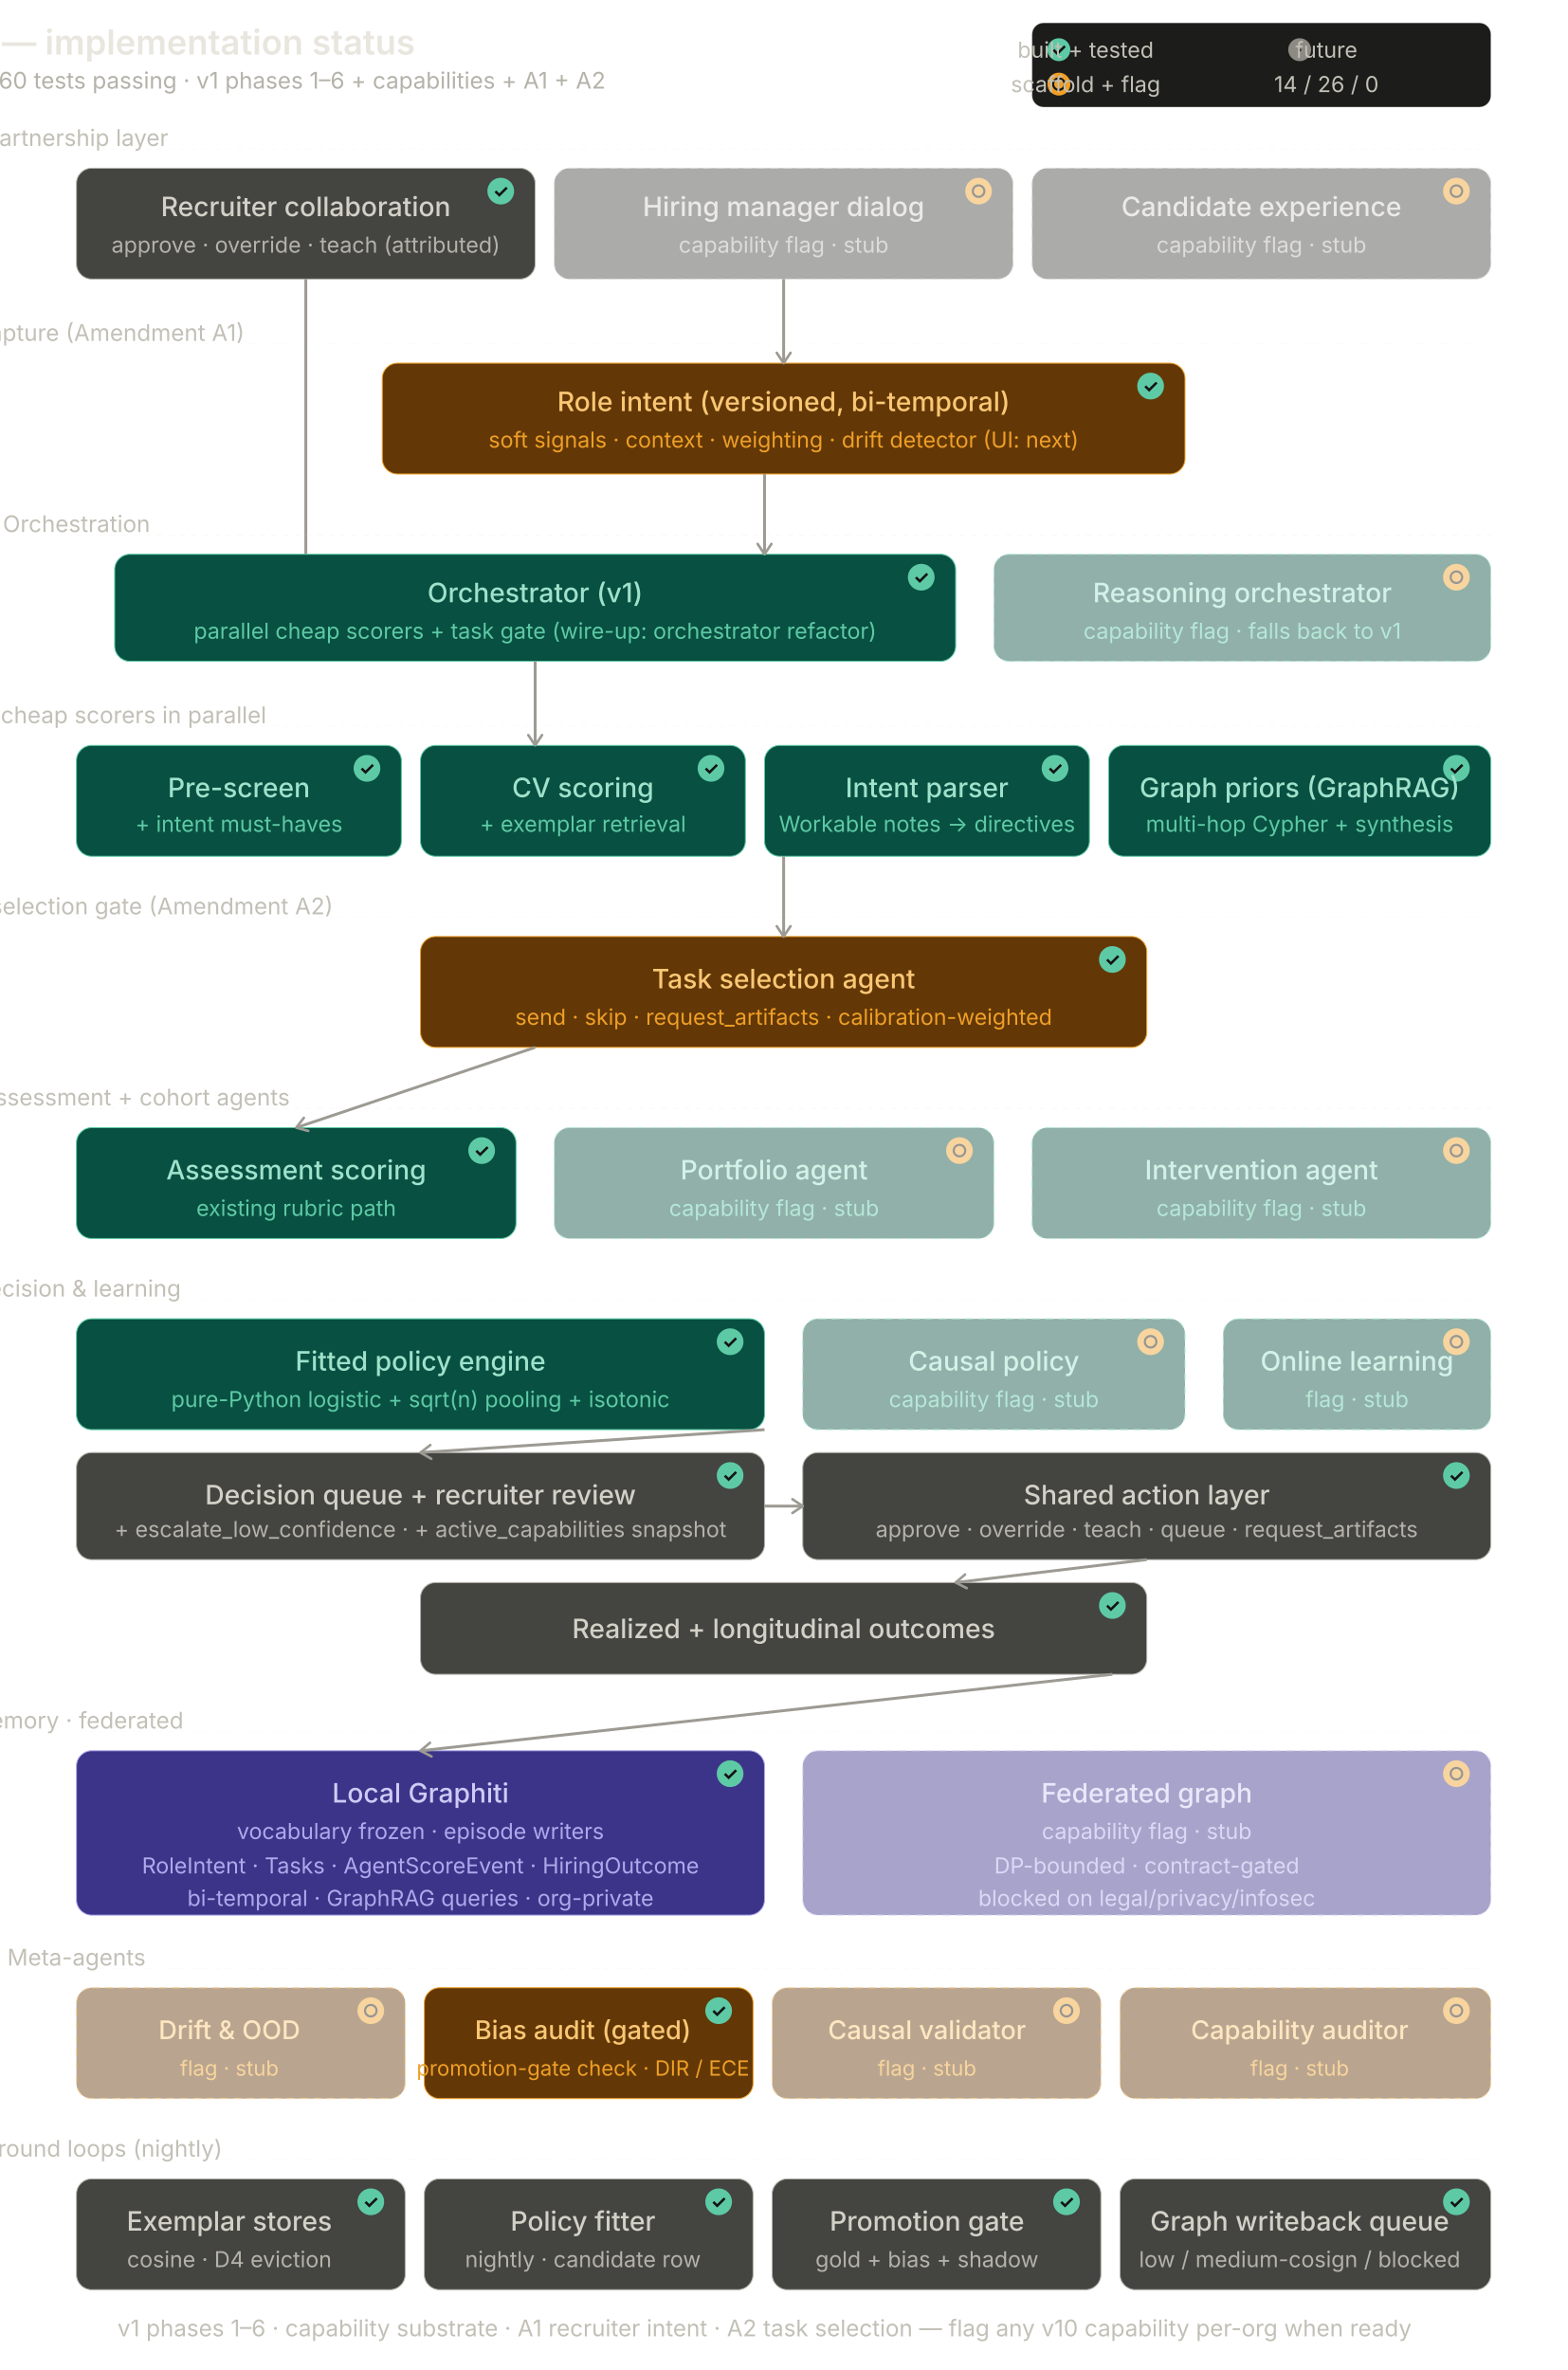
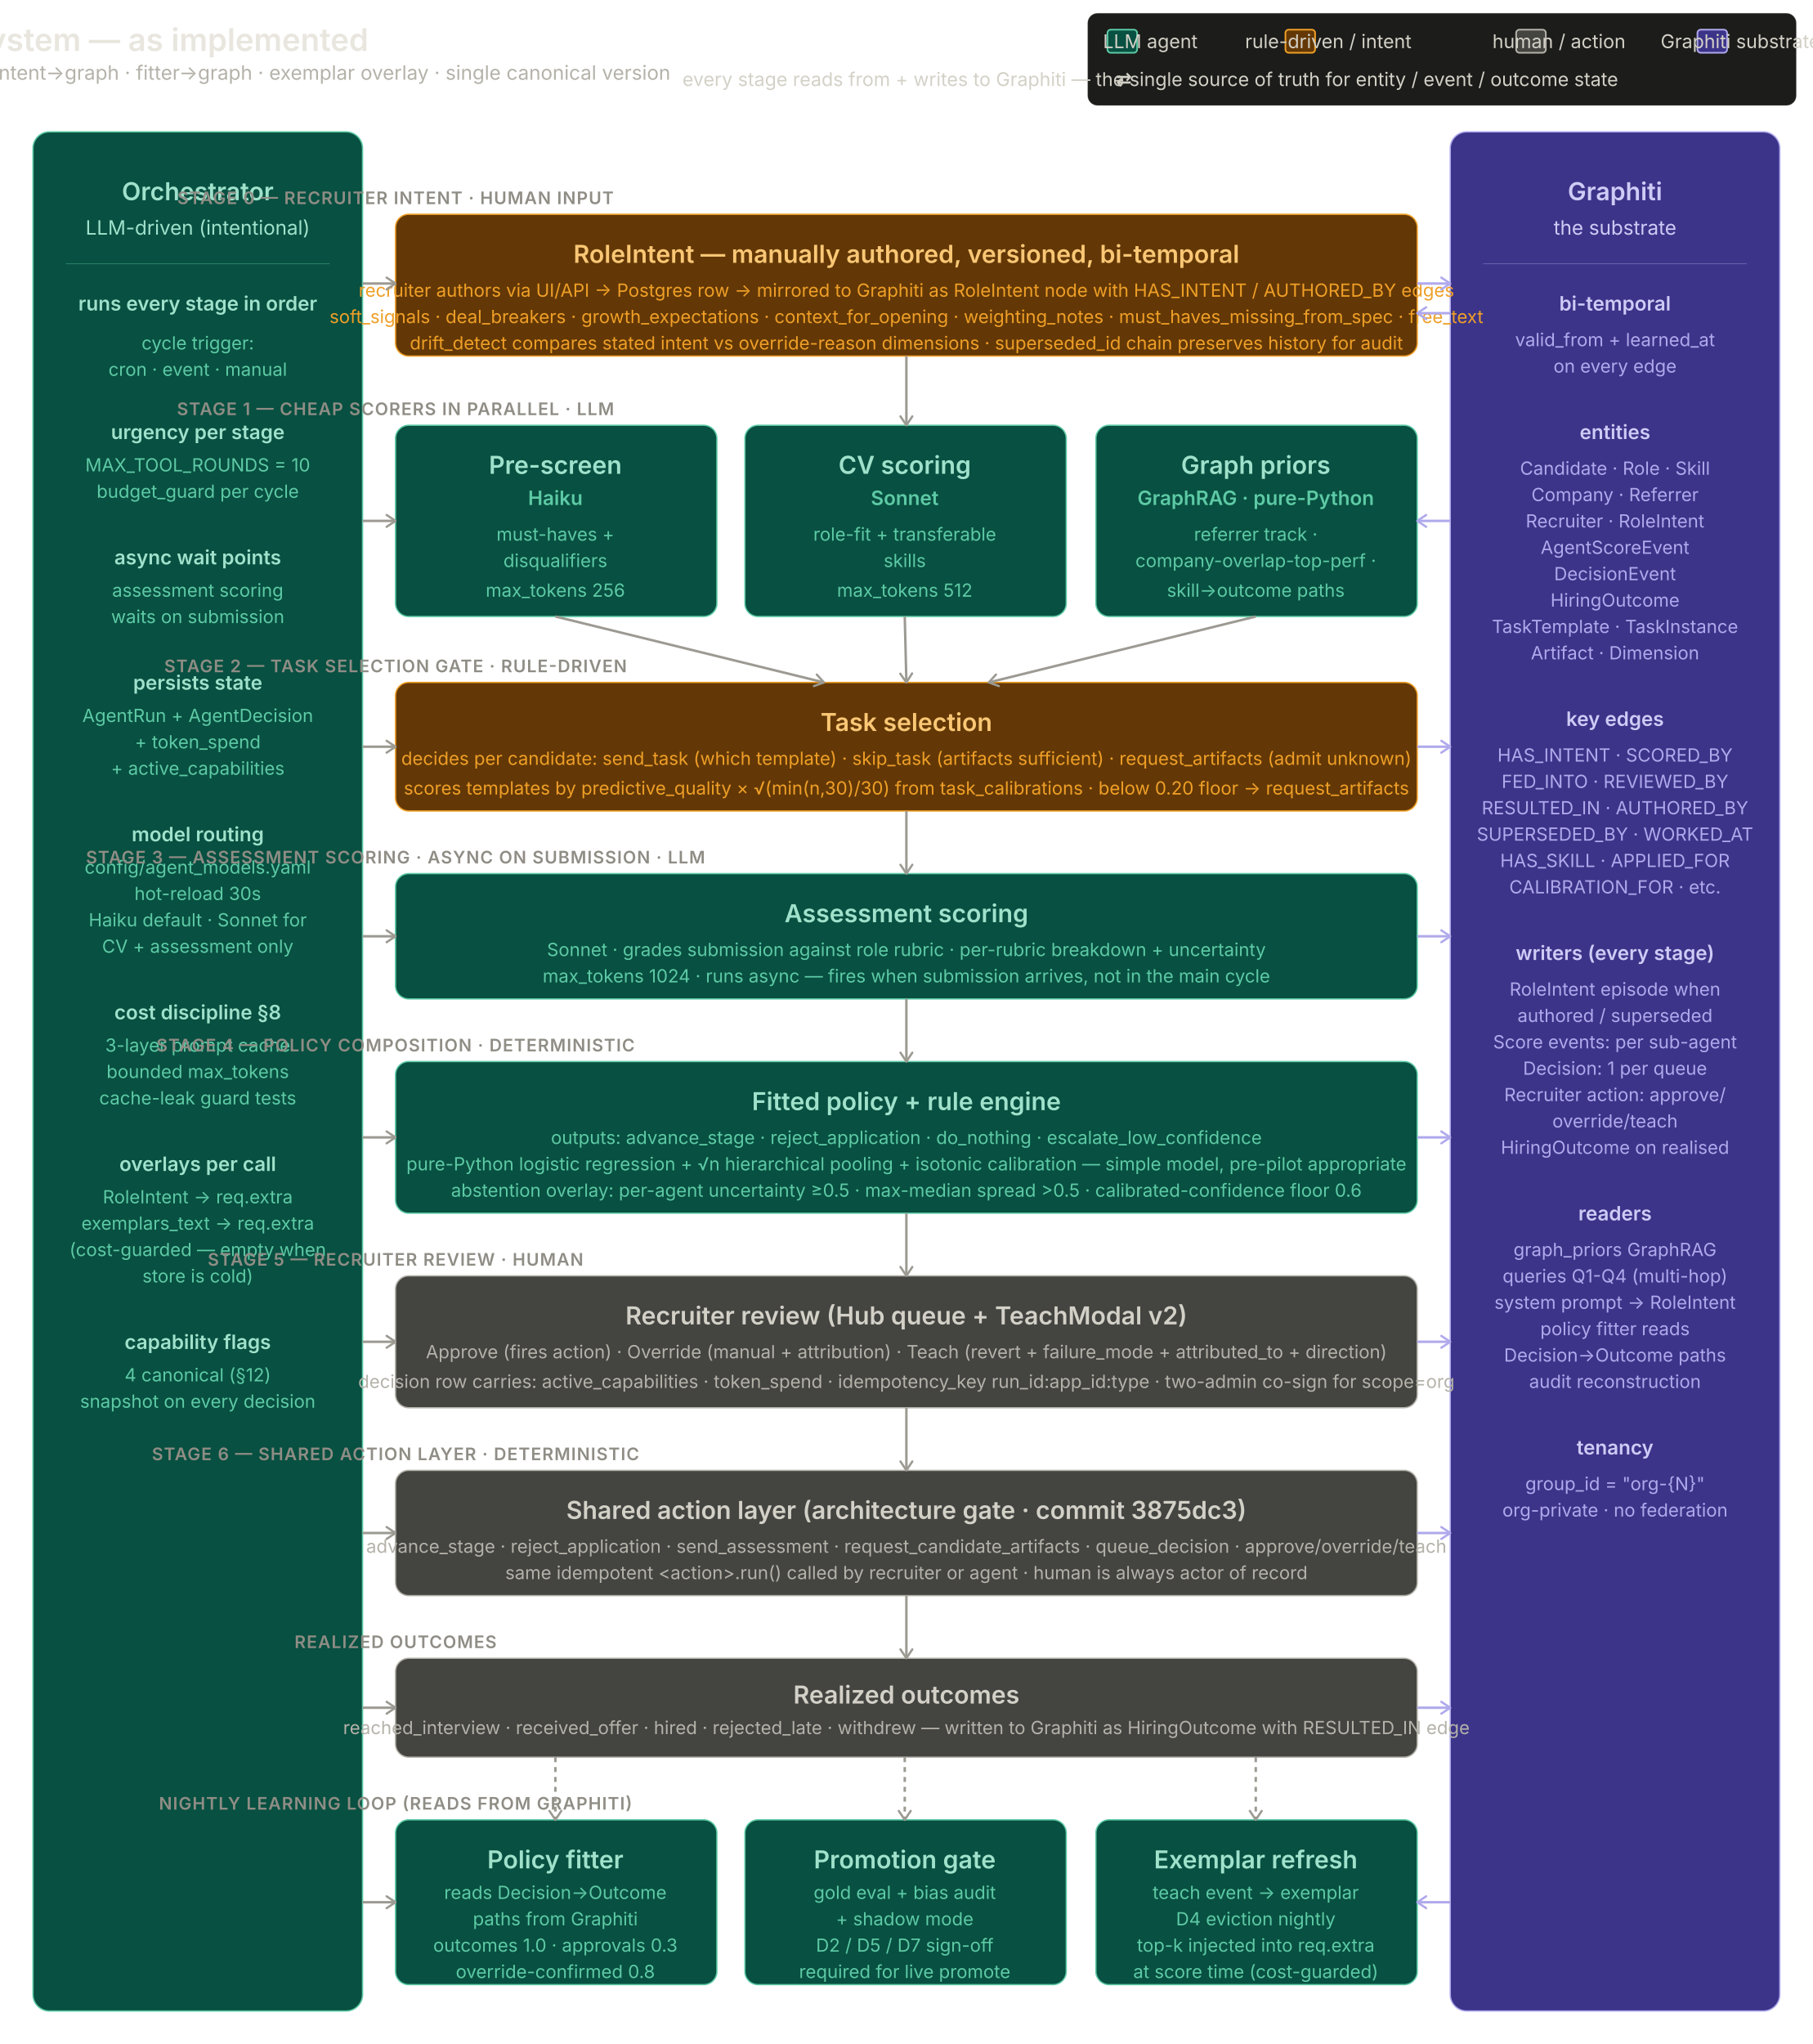
- <svg xmlns="http://www.w3.org/2000/svg" width="100%" viewBox="0 0 820 1240" role="img" font-family="-apple-system, system-ui, 'Segoe UI', sans-serif">
+ <svg xmlns="http://www.w3.org/2000/svg" width="100%" viewBox="0 0 1100 1240" role="img" font-family="-apple-system, system-ui, 'Segoe UI', sans-serif">
  <defs>
    <marker id="arrow" viewBox="0 0 10 10" refX="8" refY="5" markerWidth="6" markerHeight="6" orient="auto-start-reverse">
      <path d="M2 1L8 5L2 9" fill="none" stroke="rgb(156,154,146)" stroke-width="1.5" stroke-linecap="round" stroke-linejoin="round" />
    </marker>
-     <marker id="arrow-dim" viewBox="0 0 10 10" refX="8" refY="5" markerWidth="6" markerHeight="6" orient="auto-start-reverse">
-       <path d="M2 1L8 5L2 9" fill="none" stroke="rgba(222,220,209,0.25)" stroke-width="1.2" stroke-linecap="round" stroke-linejoin="round" />
+     <marker id="arrow-purple" viewBox="0 0 10 10" refX="8" refY="5" markerWidth="6" markerHeight="6" orient="auto-start-reverse">
+       <path d="M2 1L8 5L2 9" fill="none" stroke="rgb(175,169,236)" stroke-width="1.5" stroke-linecap="round" stroke-linejoin="round" />
    </marker>
  </defs>
  <style>
-   .band-label { fill: rgb(194,192,182); font-size: 12px; }
-   .band-line { stroke: rgba(222,220,209,0.15); stroke-width: 0.5; stroke-dasharray: 3 3; }
-   .box { stroke-width: 0.5; }
-   .built { fill: rgb(8,80,65); stroke: rgb(93,202,165); }
-   .built-text-1 { fill: rgb(159,225,203); font-size: 14px; font-weight: 500; }
-   .built-text-2 { fill: rgb(93,202,165); font-size: 11.5px; }
-   .a1a2 { fill: rgb(99,56,6); stroke: rgb(239,159,39); }
-   .a1a2-text-1 { fill: rgb(250,199,117); font-size: 14px; font-weight: 500; }
-   .a1a2-text-2 { fill: rgb(239,159,39); font-size: 11.5px; }
-   .human { fill: rgb(68,68,65); stroke: rgb(180,178,169); }
-   .human-text-1 { fill: rgb(211,209,199); font-size: 14px; font-weight: 500; }
-   .human-text-2 { fill: rgb(180,178,169); font-size: 11.5px; }
-   .graph { fill: rgb(60,52,137); stroke: rgb(175,169,236); }
-   .graph-text-1 { fill: rgb(206,203,246); font-size: 14px; font-weight: 500; }
-   .graph-text-2 { fill: rgb(175,169,236); font-size: 11.5px; }
-   .meta { fill: rgb(99,56,6); stroke: rgb(239,159,39); }
-   .meta-text-1 { fill: rgb(250,199,117); font-size: 13.5px; font-weight: 500; }
-   .meta-text-2 { fill: rgb(239,159,39); font-size: 11px; }
-   .scaffold { opacity: 0.45; stroke-dasharray: 4 3; }
-   .future { opacity: 0.25; stroke-dasharray: 4 3; }
-   .badge-built { fill: rgb(93,202,165); }
-   .badge-scaffold { fill: rgb(239,159,39); }
-   .badge-future { fill: rgb(140,138,131); }
-   .badge-text { fill: rgb(20,20,20); font-size: 9.5px; font-weight: 700; text-anchor: middle; dominant-baseline: central; }
-   .title-text { fill: rgb(232,230,222); font-size: 18px; font-weight: 600; }
-   .subtitle-text { fill: rgb(180,178,169); font-size: 12px; }
-   .legend-text { fill: rgb(194,192,182); font-size: 11.5px; }
-   text { text-anchor: middle; dominant-baseline: central; }
+   text { font-family: -apple-system, system-ui, 'Segoe UI', sans-serif; text-anchor: middle; dominant-baseline: central; }
+   .title { fill: rgb(232,230,222); font-size: 19px; font-weight: 600; }
+   .subtitle { fill: rgb(180,178,169); font-size: 12px; }
+   .legend { fill: rgb(211,209,199); font-size: 11.5px; }
+   .stage-tag { fill: rgb(143,141,133); font-size: 10.5px; font-weight: 600; letter-spacing: 0.05em; }
+   .h1 { font-size: 15px; font-weight: 600; }
+   .h2 { font-size: 12px; }
+   .h3 { font-size: 11px; }
+   .vertical-label { font-size: 16px; font-weight: 600; letter-spacing: 0.1em; }
</style>
-   <text x="40" y="22" class="title-text" text-anchor="start">Recruiter agent — implementation status</text>
-   <text x="40" y="42" class="subtitle-text" text-anchor="start">branch claude/strange-swartz-44fe95 · 260 tests passing · v1 phases 1–6 + capabilities + A1 + A2</text>
-   <g transform="translate(540,12)">
-     <rect width="240" height="44" rx="6" fill="rgb(28,28,26)" stroke="rgba(180,178,169,0.3)" stroke-width="0.5" />
-     <circle cx="14" cy="14" r="6" class="badge-built" />
-     <text x="14" y="14" class="badge-text">✓</text>
-     <text x="28" y="14" class="legend-text" text-anchor="start">built + tested</text>
-     <circle cx="14" cy="32" r="6" class="badge-scaffold" />
-     <text x="14" y="32" class="badge-text">○</text>
-     <text x="28" y="32" class="legend-text" text-anchor="start">scaffold + flag</text>
-     <circle cx="140" cy="14" r="6" class="badge-future" />
-     <text x="140" y="14" class="badge-text">·</text>
-     <text x="154" y="14" class="legend-text" text-anchor="start">future</text>
-     <text x="154" y="32" class="legend-text" text-anchor="start">14 / 26 / 0</text>
-   </g>
-   <text x="40" y="72" class="band-label" text-anchor="start">Partnership layer</text>
-   <line x1="40" y1="78" x2="780" y2="78" class="band-line" />
-   <g>
-     <rect x="40" y="88" width="240" height="58" rx="8" class="box human" />
-     <circle cx="262" cy="100" r="7" class="badge-built" />
-     <text x="262" y="100" class="badge-text">✓</text>
-     <text x="160" y="108" class="human-text-1">Recruiter collaboration</text>
-     <text x="160" y="128" class="human-text-2">approve · override · teach (attributed)</text>
-   </g>
-   <g class="scaffold">
-     <rect x="290" y="88" width="240" height="58" rx="8" class="box human" />
-     <circle cx="512" cy="100" r="7" class="badge-scaffold" />
-     <text x="512" y="100" class="badge-text">○</text>
-     <text x="410" y="108" class="human-text-1">Hiring manager dialog</text>
-     <text x="410" y="128" class="human-text-2">capability flag · stub</text>
-   </g>
-   <g class="scaffold">
-     <rect x="540" y="88" width="240" height="58" rx="8" class="box human" />
-     <circle cx="762" cy="100" r="7" class="badge-scaffold" />
-     <text x="762" y="100" class="badge-text">○</text>
-     <text x="660" y="108" class="human-text-1">Candidate experience</text>
-     <text x="660" y="128" class="human-text-2">capability flag · stub</text>
-   </g>
-   <text x="40" y="174" class="band-label" text-anchor="start">Intent capture (Amendment A1)</text>
-   <line x1="40" y1="180" x2="780" y2="180" class="band-line" />
-   <g>
-     <rect x="200" y="190" width="420" height="58" rx="8" class="box a1a2" />
-     <circle cx="602" cy="202" r="7" class="badge-built" />
-     <text x="602" y="202" class="badge-text">✓</text>
-     <text x="410" y="210" class="a1a2-text-1">Role intent (versioned, bi-temporal)</text>
-     <text x="410" y="230" class="a1a2-text-2">soft signals · context · weighting · drift detector (UI: next)</text>
-   </g>
-   <line x1="160" y1="146" x2="160" y2="298" marker-end="url(#arrow)" stroke="rgb(156,154,146)" stroke-width="1.5" fill="none" />
-   <line x1="410" y1="146" x2="410" y2="190" marker-end="url(#arrow)" stroke="rgb(156,154,146)" stroke-width="1.5" fill="none" />
-   <text x="40" y="274" class="band-label" text-anchor="start">Orchestration</text>
-   <line x1="40" y1="280" x2="780" y2="280" class="band-line" />
-   <g>
-     <rect x="60" y="290" width="440" height="56" rx="8" class="box built" />
-     <circle cx="482" cy="302" r="7" class="badge-built" />
-     <text x="482" y="302" class="badge-text">✓</text>
-     <text x="280" y="310" class="built-text-1">Orchestrator (v1)</text>
-     <text x="280" y="330" class="built-text-2">parallel cheap scorers + task gate (wire-up: orchestrator refactor)</text>
-   </g>
-   <g class="scaffold">
-     <rect x="520" y="290" width="260" height="56" rx="8" class="box built" />
-     <circle cx="762" cy="302" r="7" class="badge-scaffold" />
-     <text x="762" y="302" class="badge-text">○</text>
-     <text x="650" y="310" class="built-text-1">Reasoning orchestrator</text>
-     <text x="650" y="330" class="built-text-2">capability flag · falls back to v1</text>
-   </g>
-   <text x="40" y="374" class="band-label" text-anchor="start">Stage 1 — cheap scorers in parallel</text>
-   <line x1="40" y1="380" x2="780" y2="380" class="band-line" />
-   <g>
-     <rect x="40" y="390" width="170" height="58" rx="8" class="box built" />
-     <circle cx="192" cy="402" r="7" class="badge-built" />
-     <text x="192" y="402" class="badge-text">✓</text>
-     <text x="125" y="412" class="built-text-1">Pre-screen</text>
-     <text x="125" y="431" class="built-text-2">+ intent must-haves</text>
-   </g>
-   <g>
-     <rect x="220" y="390" width="170" height="58" rx="8" class="box built" />
-     <circle cx="372" cy="402" r="7" class="badge-built" />
-     <text x="372" y="402" class="badge-text">✓</text>
-     <text x="305" y="412" class="built-text-1">CV scoring</text>
-     <text x="305" y="431" class="built-text-2">+ exemplar retrieval</text>
-   </g>
-   <g>
-     <rect x="400" y="390" width="170" height="58" rx="8" class="box built" />
-     <circle cx="552" cy="402" r="7" class="badge-built" />
-     <text x="552" y="402" class="badge-text">✓</text>
-     <text x="485" y="412" class="built-text-1">Intent parser</text>
-     <text x="485" y="431" class="built-text-2">Workable notes → directives</text>
-   </g>
-   <g>
-     <rect x="580" y="390" width="200" height="58" rx="8" class="box built" />
-     <circle cx="762" cy="402" r="7" class="badge-built" />
-     <text x="762" y="402" class="badge-text">✓</text>
-     <text x="680" y="412" class="built-text-1">Graph priors (GraphRAG)</text>
-     <text x="680" y="431" class="built-text-2">multi-hop Cypher + synthesis</text>
-   </g>
-   <line x1="280" y1="346" x2="280" y2="390" marker-end="url(#arrow)" stroke="rgb(156,154,146)" stroke-width="1.5" fill="none" />
-   <line x1="400" y1="248" x2="400" y2="290" marker-end="url(#arrow)" stroke="rgb(156,154,146)" stroke-width="1.5" fill="none" />
-   <text x="40" y="474" class="band-label" text-anchor="start">Stage 2 — task selection gate (Amendment A2)</text>
-   <line x1="40" y1="480" x2="780" y2="480" class="band-line" />
-   <g>
-     <rect x="220" y="490" width="380" height="58" rx="8" class="box a1a2" />
-     <circle cx="582" cy="502" r="7" class="badge-built" />
-     <text x="582" y="502" class="badge-text">✓</text>
-     <text x="410" y="512" class="a1a2-text-1">Task selection agent</text>
-     <text x="410" y="532" class="a1a2-text-2">send · skip · request_artifacts · calibration-weighted</text>
-   </g>
-   <line x1="410" y1="448" x2="410" y2="490" marker-end="url(#arrow)" stroke="rgb(156,154,146)" stroke-width="1.5" fill="none" />
-   <text x="40" y="574" class="band-label" text-anchor="start">Stage 3 — assessment + cohort agents</text>
-   <line x1="40" y1="580" x2="780" y2="580" class="band-line" />
-   <g>
-     <rect x="40" y="590" width="230" height="58" rx="8" class="box built" />
-     <circle cx="252" cy="602" r="7" class="badge-built" />
-     <text x="252" y="602" class="badge-text">✓</text>
-     <text x="155" y="612" class="built-text-1">Assessment scoring</text>
-     <text x="155" y="632" class="built-text-2">existing rubric path</text>
-   </g>
-   <g class="scaffold">
-     <rect x="290" y="590" width="230" height="58" rx="8" class="box built" />
-     <circle cx="502" cy="602" r="7" class="badge-scaffold" />
-     <text x="502" y="602" class="badge-text">○</text>
-     <text x="405" y="612" class="built-text-1">Portfolio agent</text>
-     <text x="405" y="632" class="built-text-2">capability flag · stub</text>
-   </g>
-   <g class="scaffold">
-     <rect x="540" y="590" width="240" height="58" rx="8" class="box built" />
-     <circle cx="762" cy="602" r="7" class="badge-scaffold" />
-     <text x="762" y="602" class="badge-text">○</text>
-     <text x="660" y="612" class="built-text-1">Intervention agent</text>
-     <text x="660" y="632" class="built-text-2">capability flag · stub</text>
-   </g>
-   <line x1="280" y1="548" x2="155" y2="590" marker-end="url(#arrow)" stroke="rgb(156,154,146)" stroke-width="1.5" fill="none" />
-   <text x="40" y="674" class="band-label" text-anchor="start">Decision &amp; learning</text>
-   <line x1="40" y1="680" x2="780" y2="680" class="band-line" />
-   <g>
-     <rect x="40" y="690" width="360" height="58" rx="8" class="box built" />
-     <circle cx="382" cy="702" r="7" class="badge-built" />
-     <text x="382" y="702" class="badge-text">✓</text>
-     <text x="220" y="712" class="built-text-1">Fitted policy engine</text>
-     <text x="220" y="732" class="built-text-2">pure-Python logistic + sqrt(n) pooling + isotonic</text>
-   </g>
-   <g class="scaffold">
-     <rect x="420" y="690" width="200" height="58" rx="8" class="box built" />
-     <circle cx="602" cy="702" r="7" class="badge-scaffold" />
-     <text x="602" y="702" class="badge-text">○</text>
-     <text x="520" y="712" class="built-text-1">Causal policy</text>
-     <text x="520" y="732" class="built-text-2">capability flag · stub</text>
-   </g>
-   <g class="scaffold">
-     <rect x="640" y="690" width="140" height="58" rx="8" class="box built" />
-     <circle cx="762" cy="702" r="7" class="badge-scaffold" />
-     <text x="762" y="702" class="badge-text">○</text>
-     <text x="710" y="712" class="built-text-1">Online learning</text>
-     <text x="710" y="732" class="built-text-2">flag · stub</text>
-   </g>
-   <g>
-     <rect x="40" y="760" width="360" height="56" rx="8" class="box human" />
-     <circle cx="382" cy="772" r="7" class="badge-built" />
-     <text x="382" y="772" class="badge-text">✓</text>
-     <text x="220" y="782" class="human-text-1">Decision queue + recruiter review</text>
-     <text x="220" y="800" class="human-text-2">+ escalate_low_confidence · + active_capabilities snapshot</text>
-   </g>
-   <g>
-     <rect x="420" y="760" width="360" height="56" rx="8" class="box human" />
-     <circle cx="762" cy="772" r="7" class="badge-built" />
-     <text x="762" y="772" class="badge-text">✓</text>
-     <text x="600" y="782" class="human-text-1">Shared action layer</text>
-     <text x="600" y="800" class="human-text-2">approve · override · teach · queue · request_artifacts</text>
-   </g>
-   <line x1="400" y1="748" x2="220" y2="760" marker-end="url(#arrow)" stroke="rgb(156,154,146)" stroke-width="1.5" fill="none" />
-   <line x1="400" y1="788" x2="420" y2="788" marker-end="url(#arrow)" stroke="rgb(156,154,146)" stroke-width="1.5" fill="none" />
-   <g>
-     <rect x="220" y="828" width="380" height="48" rx="8" class="box human" />
-     <circle cx="582" cy="840" r="7" class="badge-built" />
-     <text x="582" y="840" class="badge-text">✓</text>
-     <text x="410" y="852" class="human-text-1">Realized + longitudinal outcomes</text>
-   </g>
-   <line x1="600" y1="816" x2="500" y2="828" marker-end="url(#arrow)" stroke="rgb(156,154,146)" stroke-width="1.5" fill="none" />
-   <text x="40" y="900" class="band-label" text-anchor="start">Memory · federated</text>
-   <line x1="40" y1="906" x2="780" y2="906" class="band-line" />
-   <g>
-     <rect x="40" y="916" width="360" height="86" rx="8" class="box graph" />
-     <circle cx="382" cy="928" r="7" class="badge-built" />
-     <text x="382" y="928" class="badge-text">✓</text>
-     <text x="220" y="938" class="graph-text-1">Local Graphiti</text>
-     <text x="220" y="958" class="graph-text-2">vocabulary frozen · episode writers</text>
-     <text x="220" y="976" class="graph-text-2">RoleIntent · Tasks · AgentScoreEvent · HiringOutcome</text>
-     <text x="220" y="993" class="graph-text-2">bi-temporal · GraphRAG queries · org-private</text>
-   </g>
-   <g class="scaffold">
-     <rect x="420" y="916" width="360" height="86" rx="8" class="box graph" />
-     <circle cx="762" cy="928" r="7" class="badge-scaffold" />
-     <text x="762" y="928" class="badge-text">○</text>
-     <text x="600" y="938" class="graph-text-1">Federated graph</text>
-     <text x="600" y="958" class="graph-text-2">capability flag · stub</text>
-     <text x="600" y="976" class="graph-text-2">DP-bounded · contract-gated</text>
-     <text x="600" y="993" class="graph-text-2">blocked on legal/privacy/infosec</text>
-   </g>
-   <line x1="582" y1="876" x2="220" y2="916" marker-end="url(#arrow)" stroke="rgb(156,154,146)" stroke-width="1.5" fill="none" />
-   <text x="40" y="1024" class="band-label" text-anchor="start">Meta-agents</text>
-   <line x1="40" y1="1030" x2="780" y2="1030" class="band-line" />
-   <g class="scaffold">
-     <rect x="40" y="1040" width="172" height="58" rx="8" class="box meta" />
-     <circle cx="194" cy="1052" r="7" class="badge-scaffold" />
-     <text x="194" y="1052" class="badge-text">○</text>
-     <text x="120" y="1062" class="meta-text-1">Drift &amp; OOD</text>
-     <text x="120" y="1082" class="meta-text-2">flag · stub</text>
-   </g>
-   <g>
-     <rect x="222" y="1040" width="172" height="58" rx="8" class="box meta" />
-     <circle cx="376" cy="1052" r="7" class="badge-built" />
-     <text x="376" y="1052" class="badge-text">✓</text>
-     <text x="305" y="1062" class="meta-text-1">Bias audit (gated)</text>
-     <text x="305" y="1082" class="meta-text-2">promotion-gate check · DIR / ECE</text>
-   </g>
-   <g class="scaffold">
-     <rect x="404" y="1040" width="172" height="58" rx="8" class="box meta" />
-     <circle cx="558" cy="1052" r="7" class="badge-scaffold" />
-     <text x="558" y="1052" class="badge-text">○</text>
-     <text x="485" y="1062" class="meta-text-1">Causal validator</text>
-     <text x="485" y="1082" class="meta-text-2">flag · stub</text>
-   </g>
-   <g class="scaffold">
-     <rect x="586" y="1040" width="194" height="58" rx="8" class="box meta" />
-     <circle cx="762" cy="1052" r="7" class="badge-scaffold" />
-     <text x="762" y="1052" class="badge-text">○</text>
-     <text x="680" y="1062" class="meta-text-1">Capability auditor</text>
-     <text x="680" y="1082" class="meta-text-2">flag · stub</text>
-   </g>
-   <text x="40" y="1124" class="band-label" text-anchor="start">Background loops (nightly)</text>
-   <line x1="40" y1="1130" x2="780" y2="1130" class="band-line" />
-   <g>
-     <rect x="40" y="1140" width="172" height="58" rx="8" class="box human" />
-     <circle cx="194" cy="1152" r="7" class="badge-built" />
-     <text x="194" y="1152" class="badge-text">✓</text>
-     <text x="120" y="1162" class="human-text-1">Exemplar stores</text>
-     <text x="120" y="1182" class="human-text-2">cosine · D4 eviction</text>
-   </g>
-   <g>
-     <rect x="222" y="1140" width="172" height="58" rx="8" class="box human" />
-     <circle cx="376" cy="1152" r="7" class="badge-built" />
-     <text x="376" y="1152" class="badge-text">✓</text>
-     <text x="305" y="1162" class="human-text-1">Policy fitter</text>
-     <text x="305" y="1182" class="human-text-2">nightly · candidate row</text>
-   </g>
-   <g>
-     <rect x="404" y="1140" width="172" height="58" rx="8" class="box human" />
-     <circle cx="558" cy="1152" r="7" class="badge-built" />
-     <text x="558" y="1152" class="badge-text">✓</text>
-     <text x="485" y="1162" class="human-text-1">Promotion gate</text>
-     <text x="485" y="1182" class="human-text-2">gold + bias + shadow</text>
-   </g>
-   <g>
-     <rect x="586" y="1140" width="194" height="58" rx="8" class="box human" />
-     <circle cx="762" cy="1152" r="7" class="badge-built" />
-     <text x="762" y="1152" class="badge-text">✓</text>
-     <text x="680" y="1162" class="human-text-1">Graph writeback queue</text>
-     <text x="680" y="1182" class="human-text-2">low / medium-cosign / blocked</text>
-   </g>
-   <text x="400" y="1218" class="band-label">v1 phases 1–6 · capability substrate · A1 recruiter intent · A2 task selection — flag any v10 capability per-org when ready</text>
+   <text x="30" y="24" class="title" text-anchor="start">Recruiter agent system — as implemented</text>
+   <text x="30" y="44" class="subtitle" text-anchor="start">prod head: migration 084 · 287/287 tests · gaps closed: RoleIntent→graph · fitter→graph · exemplar overlay · single canonical version</text>
+   <g transform="translate(660,8)">
+     <rect width="430" height="56" rx="6" fill="rgb(28,28,26)" stroke="rgba(180,178,169,0.3)" stroke-width="0.5" />
+     <rect x="12" y="10" width="18" height="14" rx="2" fill="rgb(8,80,65)" stroke="rgb(93,202,165)" />
+     <text x="38" y="17" class="legend" text-anchor="start">LLM agent</text>
+     <rect x="120" y="10" width="18" height="14" rx="2" fill="rgb(99,56,6)" stroke="rgb(239,159,39)" />
+     <text x="146" y="17" class="legend" text-anchor="start">rule-driven / intent</text>
+     <rect x="260" y="10" width="18" height="14" rx="2" fill="rgb(68,68,65)" stroke="rgb(180,178,169)" />
+     <text x="286" y="17" class="legend" text-anchor="start">human / action</text>
+     <rect x="370" y="10" width="18" height="14" rx="2" fill="rgb(60,52,137)" stroke="rgb(175,169,236)" />
+     <text x="396" y="17" class="legend" text-anchor="start">Graphiti substrate</text>
+     <text x="22" y="40" class="legend" text-anchor="start" fill="rgb(175,169,236)" font-weight="600">⇄</text>
+     <text x="38" y="40" class="legend" text-anchor="start">every stage reads from + writes to Graphiti — the single source of truth for entity / event / outcome state</text>
+   </g>
+   <g>
+     <rect x="20" y="80" width="200" height="1140" rx="10" fill="rgb(8,80,65)" stroke="rgb(93,202,165)" stroke-width="0.8" />
+     <text x="120" y="116" fill="rgb(159,225,203)" class="h1">Orchestrator</text>
+     <text x="120" y="138" fill="rgb(159,225,203)" class="h2">LLM-driven (intentional)</text>
+     <line x1="40" y1="160" x2="200" y2="160" stroke="rgba(93,202,165,0.4)" stroke-width="0.5" />
+     <text x="120" y="184" fill="rgb(159,225,203)" class="h2" font-weight="600">runs every stage in order</text>
+     <text x="120" y="208" fill="rgb(93,202,165)" class="h3">cycle trigger:</text>
+     <text x="120" y="224" fill="rgb(93,202,165)" class="h3">cron · event · manual</text>
+     <text x="120" y="262" fill="rgb(159,225,203)" class="h2" font-weight="600">urgency per stage</text>
+     <text x="120" y="282" fill="rgb(93,202,165)" class="h3">MAX_TOOL_ROUNDS = 10</text>
+     <text x="120" y="298" fill="rgb(93,202,165)" class="h3">budget_guard per cycle</text>
+     <text x="120" y="338" fill="rgb(159,225,203)" class="h2" font-weight="600">async wait points</text>
+     <text x="120" y="358" fill="rgb(93,202,165)" class="h3">assessment scoring</text>
+     <text x="120" y="374" fill="rgb(93,202,165)" class="h3">waits on submission</text>
+     <text x="120" y="414" fill="rgb(159,225,203)" class="h2" font-weight="600">persists state</text>
+     <text x="120" y="434" fill="rgb(93,202,165)" class="h3">AgentRun + AgentDecision</text>
+     <text x="120" y="450" fill="rgb(93,202,165)" class="h3">+ token_spend</text>
+     <text x="120" y="466" fill="rgb(93,202,165)" class="h3">+ active_capabilities</text>
+     <text x="120" y="506" fill="rgb(159,225,203)" class="h2" font-weight="600">model routing</text>
+     <text x="120" y="526" fill="rgb(93,202,165)" class="h3">config/agent_models.yaml</text>
+     <text x="120" y="542" fill="rgb(93,202,165)" class="h3">hot-reload 30s</text>
+     <text x="120" y="558" fill="rgb(93,202,165)" class="h3">Haiku default · Sonnet for</text>
+     <text x="120" y="574" fill="rgb(93,202,165)" class="h3">CV + assessment only</text>
+     <text x="120" y="614" fill="rgb(159,225,203)" class="h2" font-weight="600">cost discipline §8</text>
+     <text x="120" y="634" fill="rgb(93,202,165)" class="h3">3-layer prompt cache</text>
+     <text x="120" y="650" fill="rgb(93,202,165)" class="h3">bounded max_tokens</text>
+     <text x="120" y="666" fill="rgb(93,202,165)" class="h3">cache-leak guard tests</text>
+     <text x="120" y="706" fill="rgb(159,225,203)" class="h2" font-weight="600">overlays per call</text>
+     <text x="120" y="726" fill="rgb(93,202,165)" class="h3">RoleIntent → req.extra</text>
+     <text x="120" y="742" fill="rgb(93,202,165)" class="h3">exemplars_text → req.extra</text>
+     <text x="120" y="758" fill="rgb(93,202,165)" class="h3">(cost-guarded — empty when</text>
+     <text x="120" y="774" fill="rgb(93,202,165)" class="h3">store is cold)</text>
+     <text x="120" y="814" fill="rgb(159,225,203)" class="h2" font-weight="600">capability flags</text>
+     <text x="120" y="834" fill="rgb(93,202,165)" class="h3">4 canonical (§12)</text>
+     <text x="120" y="850" fill="rgb(93,202,165)" class="h3">snapshot on every decision</text>
+   </g>
+   <g>
+     <rect x="880" y="80" width="200" height="1140" rx="10" fill="rgb(60,52,137)" stroke="rgb(175,169,236)" stroke-width="0.8" />
+     <text x="980" y="116" fill="rgb(206,203,246)" class="h1">Graphiti</text>
+     <text x="980" y="138" fill="rgb(206,203,246)" class="h2">the substrate</text>
+     <line x1="900" y1="160" x2="1060" y2="160" stroke="rgba(175,169,236,0.4)" stroke-width="0.5" />
+     <text x="980" y="184" fill="rgb(206,203,246)" class="h2" font-weight="600">bi-temporal</text>
+     <text x="980" y="206" fill="rgb(175,169,236)" class="h3">valid_from + learned_at</text>
+     <text x="980" y="222" fill="rgb(175,169,236)" class="h3">on every edge</text>
+     <text x="980" y="262" fill="rgb(206,203,246)" class="h2" font-weight="600">entities</text>
+     <text x="980" y="284" fill="rgb(175,169,236)" class="h3">Candidate · Role · Skill</text>
+     <text x="980" y="300" fill="rgb(175,169,236)" class="h3">Company · Referrer</text>
+     <text x="980" y="316" fill="rgb(175,169,236)" class="h3">Recruiter · RoleIntent</text>
+     <text x="980" y="332" fill="rgb(175,169,236)" class="h3">AgentScoreEvent</text>
+     <text x="980" y="348" fill="rgb(175,169,236)" class="h3">DecisionEvent</text>
+     <text x="980" y="364" fill="rgb(175,169,236)" class="h3">HiringOutcome</text>
+     <text x="980" y="380" fill="rgb(175,169,236)" class="h3">TaskTemplate · TaskInstance</text>
+     <text x="980" y="396" fill="rgb(175,169,236)" class="h3">Artifact · Dimension</text>
+     <text x="980" y="436" fill="rgb(206,203,246)" class="h2" font-weight="600">key edges</text>
+     <text x="980" y="458" fill="rgb(175,169,236)" class="h3">HAS_INTENT · SCORED_BY</text>
+     <text x="980" y="474" fill="rgb(175,169,236)" class="h3">FED_INTO · REVIEWED_BY</text>
+     <text x="980" y="490" fill="rgb(175,169,236)" class="h3">RESULTED_IN · AUTHORED_BY</text>
+     <text x="980" y="506" fill="rgb(175,169,236)" class="h3">SUPERSEDED_BY · WORKED_AT</text>
+     <text x="980" y="522" fill="rgb(175,169,236)" class="h3">HAS_SKILL · APPLIED_FOR</text>
+     <text x="980" y="538" fill="rgb(175,169,236)" class="h3">CALIBRATION_FOR · etc.</text>
+     <text x="980" y="578" fill="rgb(206,203,246)" class="h2" font-weight="600">writers (every stage)</text>
+     <text x="980" y="600" fill="rgb(175,169,236)" class="h3">RoleIntent episode when</text>
+     <text x="980" y="616" fill="rgb(175,169,236)" class="h3">authored / superseded</text>
+     <text x="980" y="632" fill="rgb(175,169,236)" class="h3">Score events: per sub-agent</text>
+     <text x="980" y="648" fill="rgb(175,169,236)" class="h3">Decision: 1 per queue</text>
+     <text x="980" y="664" fill="rgb(175,169,236)" class="h3">Recruiter action: approve/</text>
+     <text x="980" y="680" fill="rgb(175,169,236)" class="h3">override/teach</text>
+     <text x="980" y="696" fill="rgb(175,169,236)" class="h3">HiringOutcome on realised</text>
+     <text x="980" y="736" fill="rgb(206,203,246)" class="h2" font-weight="600">readers</text>
+     <text x="980" y="758" fill="rgb(175,169,236)" class="h3">graph_priors GraphRAG</text>
+     <text x="980" y="774" fill="rgb(175,169,236)" class="h3">queries Q1-Q4 (multi-hop)</text>
+     <text x="980" y="790" fill="rgb(175,169,236)" class="h3">system prompt → RoleIntent</text>
+     <text x="980" y="806" fill="rgb(175,169,236)" class="h3">policy fitter reads</text>
+     <text x="980" y="822" fill="rgb(175,169,236)" class="h3">Decision→Outcome paths</text>
+     <text x="980" y="838" fill="rgb(175,169,236)" class="h3">audit reconstruction</text>
+     <text x="980" y="878" fill="rgb(206,203,246)" class="h2" font-weight="600">tenancy</text>
+     <text x="980" y="900" fill="rgb(175,169,236)" class="h3">group_id = "org-{N}"</text>
+     <text x="980" y="916" fill="rgb(175,169,236)" class="h3">org-private · no federation</text>
+   </g>
+   <g>
+     <text x="240" y="120" class="stage-tag" text-anchor="start">STAGE 0 — RECRUITER INTENT · HUMAN INPUT</text>
+     <rect x="240" y="130" width="620" height="86" rx="8" fill="rgb(99,56,6)" stroke="rgb(239,159,39)" stroke-width="0.8" />
+     <text x="550" y="154" fill="rgb(250,199,117)" class="h1">RoleIntent — manually authored, versioned, bi-temporal</text>
+     <text x="550" y="176" fill="rgb(239,159,39)" class="h3">recruiter authors via UI/API → Postgres row → mirrored to Graphiti as RoleIntent node with HAS_INTENT / AUTHORED_BY edges</text>
+     <text x="550" y="192" fill="rgb(239,159,39)" class="h3">soft_signals · deal_breakers · growth_expectations · context_for_opening · weighting_notes · must_haves_missing_from_spec · free_text</text>
+     <text x="550" y="208" fill="rgb(239,159,39)" class="h3">drift_detect compares stated intent vs override-reason dimensions · superseded_id chain preserves history for audit</text>
+   </g>
+   <g>
+     <text x="240" y="248" class="stage-tag" text-anchor="start">STAGE 1 — CHEAP SCORERS IN PARALLEL · LLM</text>
+     <rect x="240" y="258" width="195" height="116" rx="8" fill="rgb(8,80,65)" stroke="rgb(93,202,165)" stroke-width="0.8" />
+     <text x="337" y="282" fill="rgb(159,225,203)" class="h1">Pre-screen</text>
+     <text x="337" y="302" fill="rgb(93,202,165)" class="h2" font-weight="600">Haiku</text>
+     <text x="337" y="324" fill="rgb(93,202,165)" class="h3">must-haves +</text>
+     <text x="337" y="340" fill="rgb(93,202,165)" class="h3">disqualifiers</text>
+     <text x="337" y="358" fill="rgb(93,202,165)" class="h3">max_tokens 256</text>
+     <rect x="452" y="258" width="195" height="116" rx="8" fill="rgb(8,80,65)" stroke="rgb(93,202,165)" stroke-width="0.8" />
+     <text x="549" y="282" fill="rgb(159,225,203)" class="h1">CV scoring</text>
+     <text x="549" y="302" fill="rgb(93,202,165)" class="h2" font-weight="600">Sonnet</text>
+     <text x="549" y="324" fill="rgb(93,202,165)" class="h3">role-fit + transferable</text>
+     <text x="549" y="340" fill="rgb(93,202,165)" class="h3">skills</text>
+     <text x="549" y="358" fill="rgb(93,202,165)" class="h3">max_tokens 512</text>
+     <rect x="665" y="258" width="195" height="116" rx="8" fill="rgb(8,80,65)" stroke="rgb(93,202,165)" stroke-width="0.8" />
+     <text x="762" y="282" fill="rgb(159,225,203)" class="h1">Graph priors</text>
+     <text x="762" y="302" fill="rgb(93,202,165)" class="h2" font-weight="600">GraphRAG · pure-Python</text>
+     <text x="762" y="324" fill="rgb(93,202,165)" class="h3">referrer track ·</text>
+     <text x="762" y="340" fill="rgb(93,202,165)" class="h3">company-overlap-top-perf ·</text>
+     <text x="762" y="358" fill="rgb(93,202,165)" class="h3">skill→outcome paths</text>
+   </g>
+   <g>
+     <text x="240" y="404" class="stage-tag" text-anchor="start">STAGE 2 — TASK SELECTION GATE · RULE-DRIVEN</text>
+     <rect x="240" y="414" width="620" height="78" rx="8" fill="rgb(99,56,6)" stroke="rgb(239,159,39)" stroke-width="0.8" />
+     <text x="550" y="438" fill="rgb(250,199,117)" class="h1">Task selection</text>
+     <text x="550" y="460" fill="rgb(239,159,39)" class="h3">decides per candidate: send_task (which template) · skip_task (artifacts sufficient) · request_artifacts (admit unknown)</text>
+     <text x="550" y="478" fill="rgb(239,159,39)" class="h3">scores templates by predictive_quality × √(min(n,30)/30) from task_calibrations · below 0.20 floor → request_artifacts</text>
+   </g>
+   <g>
+     <text x="240" y="520" class="stage-tag" text-anchor="start">STAGE 3 — ASSESSMENT SCORING · ASYNC ON SUBMISSION · LLM</text>
+     <rect x="240" y="530" width="620" height="76" rx="8" fill="rgb(8,80,65)" stroke="rgb(93,202,165)" stroke-width="0.8" />
+     <text x="550" y="554" fill="rgb(159,225,203)" class="h1">Assessment scoring</text>
+     <text x="550" y="576" fill="rgb(93,202,165)" class="h3">Sonnet · grades submission against role rubric · per-rubric breakdown + uncertainty</text>
+     <text x="550" y="592" fill="rgb(93,202,165)" class="h3">max_tokens 1024 · runs async — fires when submission arrives, not in the main cycle</text>
+   </g>
+   <g>
+     <text x="240" y="634" class="stage-tag" text-anchor="start">STAGE 4 — POLICY COMPOSITION · DETERMINISTIC</text>
+     <rect x="240" y="644" width="620" height="92" rx="8" fill="rgb(8,80,65)" stroke="rgb(93,202,165)" stroke-width="0.8" />
+     <text x="550" y="668" fill="rgb(159,225,203)" class="h1">Fitted policy + rule engine</text>
+     <text x="550" y="690" fill="rgb(93,202,165)" class="h3">outputs: advance_stage · reject_application · do_nothing · escalate_low_confidence</text>
+     <text x="550" y="706" fill="rgb(93,202,165)" class="h3">pure-Python logistic regression + √n hierarchical pooling + isotonic calibration — simple model, pre-pilot appropriate</text>
+     <text x="550" y="722" fill="rgb(93,202,165)" class="h3">abstention overlay: per-agent uncertainty ≥0.5 · max-median spread &gt;0.5 · calibrated-confidence floor 0.6</text>
+   </g>
+   <g>
+     <text x="240" y="764" class="stage-tag" text-anchor="start">STAGE 5 — RECRUITER REVIEW · HUMAN</text>
+     <rect x="240" y="774" width="620" height="80" rx="8" fill="rgb(68,68,65)" stroke="rgb(180,178,169)" stroke-width="0.8" />
+     <text x="550" y="798" fill="rgb(211,209,199)" class="h1">Recruiter review (Hub queue + TeachModal v2)</text>
+     <text x="550" y="820" fill="rgb(180,178,169)" class="h3">Approve (fires action) · Override (manual + attribution) · Teach (revert + failure_mode + attributed_to + direction)</text>
+     <text x="550" y="838" fill="rgb(180,178,169)" class="h3">decision row carries: active_capabilities · token_spend · idempotency_key run_id:app_id:type · two-admin co-sign for scope=org</text>
+   </g>
+   <g>
+     <text x="240" y="882" class="stage-tag" text-anchor="start">STAGE 6 — SHARED ACTION LAYER · DETERMINISTIC</text>
+     <rect x="240" y="892" width="620" height="76" rx="8" fill="rgb(68,68,65)" stroke="rgb(180,178,169)" stroke-width="0.8" />
+     <text x="550" y="916" fill="rgb(211,209,199)" class="h1">Shared action layer (architecture gate · commit 3875dc3)</text>
+     <text x="550" y="938" fill="rgb(180,178,169)" class="h3">advance_stage · reject_application · send_assessment · request_candidate_artifacts · queue_decision · approve/override/teach</text>
+     <text x="550" y="954" fill="rgb(180,178,169)" class="h3">same idempotent &lt;action&gt;.run() called by recruiter or agent · human is always actor of record</text>
+   </g>
+   <g>
+     <text x="240" y="996" class="stage-tag" text-anchor="start">REALIZED OUTCOMES</text>
+     <rect x="240" y="1006" width="620" height="60" rx="8" fill="rgb(68,68,65)" stroke="rgb(180,178,169)" stroke-width="0.8" />
+     <text x="550" y="1028" fill="rgb(211,209,199)" class="h1">Realized outcomes</text>
+     <text x="550" y="1048" fill="rgb(180,178,169)" class="h3">reached_interview · received_offer · hired · rejected_late · withdrew — written to Graphiti as HiringOutcome with RESULTED_IN edge</text>
+   </g>
+   <g>
+     <text x="240" y="1094" class="stage-tag" text-anchor="start">NIGHTLY LEARNING LOOP (READS FROM GRAPHITI)</text>
+     <rect x="240" y="1104" width="195" height="100" rx="8" fill="rgb(8,80,65)" stroke="rgb(93,202,165)" stroke-width="0.8" />
+     <text x="337" y="1128" fill="rgb(159,225,203)" class="h1">Policy fitter</text>
+     <text x="337" y="1148" fill="rgb(93,202,165)" class="h3">reads Decision→Outcome</text>
+     <text x="337" y="1164" fill="rgb(93,202,165)" class="h3">paths from Graphiti</text>
+     <text x="337" y="1180" fill="rgb(93,202,165)" class="h3">outcomes 1.0 · approvals 0.3</text>
+     <text x="337" y="1196" fill="rgb(93,202,165)" class="h3">override-confirmed 0.8</text>
+     <rect x="452" y="1104" width="195" height="100" rx="8" fill="rgb(8,80,65)" stroke="rgb(93,202,165)" stroke-width="0.8" />
+     <text x="549" y="1128" fill="rgb(159,225,203)" class="h1">Promotion gate</text>
+     <text x="549" y="1148" fill="rgb(93,202,165)" class="h3">gold eval + bias audit</text>
+     <text x="549" y="1164" fill="rgb(93,202,165)" class="h3">+ shadow mode</text>
+     <text x="549" y="1180" fill="rgb(93,202,165)" class="h3">D2 / D5 / D7 sign-off</text>
+     <text x="549" y="1196" fill="rgb(93,202,165)" class="h3">required for live promote</text>
+     <rect x="665" y="1104" width="195" height="100" rx="8" fill="rgb(8,80,65)" stroke="rgb(93,202,165)" stroke-width="0.8" />
+     <text x="762" y="1128" fill="rgb(159,225,203)" class="h1">Exemplar refresh</text>
+     <text x="762" y="1148" fill="rgb(93,202,165)" class="h3">teach event → exemplar</text>
+     <text x="762" y="1164" fill="rgb(93,202,165)" class="h3">D4 eviction nightly</text>
+     <text x="762" y="1180" fill="rgb(93,202,165)" class="h3">top-k injected into req.extra</text>
+     <text x="762" y="1196" fill="rgb(93,202,165)" class="h3">at score time (cost-guarded)</text>
+   </g>
+   <line x1="220" y1="172" x2="240" y2="172" marker-end="url(#arrow)" stroke="rgb(156,154,146)" stroke-width="1.5" fill="none" />
+   <line x1="220" y1="316" x2="240" y2="316" marker-end="url(#arrow)" stroke="rgb(156,154,146)" stroke-width="1.5" fill="none" />
+   <line x1="220" y1="453" x2="240" y2="453" marker-end="url(#arrow)" stroke="rgb(156,154,146)" stroke-width="1.5" fill="none" />
+   <line x1="220" y1="568" x2="240" y2="568" marker-end="url(#arrow)" stroke="rgb(156,154,146)" stroke-width="1.5" fill="none" />
+   <line x1="220" y1="690" x2="240" y2="690" marker-end="url(#arrow)" stroke="rgb(156,154,146)" stroke-width="1.5" fill="none" />
+   <line x1="220" y1="814" x2="240" y2="814" marker-end="url(#arrow)" stroke="rgb(156,154,146)" stroke-width="1.5" fill="none" />
+   <line x1="220" y1="930" x2="240" y2="930" marker-end="url(#arrow)" stroke="rgb(156,154,146)" stroke-width="1.5" fill="none" />
+   <line x1="220" y1="1036" x2="240" y2="1036" marker-end="url(#arrow)" stroke="rgb(156,154,146)" stroke-width="1.5" fill="none" />
+   <line x1="220" y1="1154" x2="240" y2="1154" marker-end="url(#arrow)" stroke="rgb(156,154,146)" stroke-width="1.5" fill="none" />
+   <line x1="860" y1="172" x2="880" y2="172" marker-end="url(#arrow-purple)" stroke="rgb(175,169,236)" stroke-width="1.5" fill="none" />
+   <line x1="880" y1="190" x2="860" y2="190" marker-end="url(#arrow-purple)" stroke="rgb(175,169,236)" stroke-width="1.5" fill="none" />
+   <line x1="880" y1="316" x2="860" y2="316" marker-end="url(#arrow-purple)" stroke="rgb(175,169,236)" stroke-width="1.5" fill="none" />
+   <line x1="860" y1="453" x2="880" y2="453" marker-end="url(#arrow-purple)" stroke="rgb(175,169,236)" stroke-width="1.5" fill="none" />
+   <line x1="860" y1="568" x2="880" y2="568" marker-end="url(#arrow-purple)" stroke="rgb(175,169,236)" stroke-width="1.5" fill="none" />
+   <line x1="860" y1="690" x2="880" y2="690" marker-end="url(#arrow-purple)" stroke="rgb(175,169,236)" stroke-width="1.5" fill="none" />
+   <line x1="860" y1="814" x2="880" y2="814" marker-end="url(#arrow-purple)" stroke="rgb(175,169,236)" stroke-width="1.5" fill="none" />
+   <line x1="860" y1="930" x2="880" y2="930" marker-end="url(#arrow-purple)" stroke="rgb(175,169,236)" stroke-width="1.5" fill="none" />
+   <line x1="860" y1="1036" x2="880" y2="1036" marker-end="url(#arrow-purple)" stroke="rgb(175,169,236)" stroke-width="1.5" fill="none" />
+   <line x1="880" y1="1154" x2="860" y2="1154" marker-end="url(#arrow-purple)" stroke="rgb(175,169,236)" stroke-width="1.5" fill="none" />
+   <line x1="550" y1="216" x2="550" y2="258" marker-end="url(#arrow)" stroke="rgb(156,154,146)" stroke-width="1.5" fill="none" />
+   <line x1="337" y1="374" x2="500" y2="414" marker-end="url(#arrow)" stroke="rgb(156,154,146)" stroke-width="1.5" fill="none" />
+   <line x1="549" y1="374" x2="550" y2="414" marker-end="url(#arrow)" stroke="rgb(156,154,146)" stroke-width="1.5" fill="none" />
+   <line x1="762" y1="374" x2="600" y2="414" marker-end="url(#arrow)" stroke="rgb(156,154,146)" stroke-width="1.5" fill="none" />
+   <line x1="550" y1="492" x2="550" y2="530" marker-end="url(#arrow)" stroke="rgb(156,154,146)" stroke-width="1.5" fill="none" />
+   <line x1="550" y1="606" x2="550" y2="644" marker-end="url(#arrow)" stroke="rgb(156,154,146)" stroke-width="1.5" fill="none" />
+   <line x1="550" y1="736" x2="550" y2="774" marker-end="url(#arrow)" stroke="rgb(156,154,146)" stroke-width="1.5" fill="none" />
+   <line x1="550" y1="854" x2="550" y2="892" marker-end="url(#arrow)" stroke="rgb(156,154,146)" stroke-width="1.5" fill="none" />
+   <line x1="550" y1="968" x2="550" y2="1006" marker-end="url(#arrow)" stroke="rgb(156,154,146)" stroke-width="1.5" fill="none" />
+   <path d="M 337 1066 Q 337 1090 337 1104" fill="none" marker-end="url(#arrow)" stroke="rgb(156,154,146)" stroke-width="1.5" stroke-dasharray="3 3" />
+   <path d="M 549 1066 Q 549 1090 549 1104" fill="none" marker-end="url(#arrow)" stroke="rgb(156,154,146)" stroke-width="1.5" stroke-dasharray="3 3" />
+   <path d="M 762 1066 Q 762 1090 762 1104" fill="none" marker-end="url(#arrow)" stroke="rgb(156,154,146)" stroke-width="1.5" stroke-dasharray="3 3" />
</svg>
